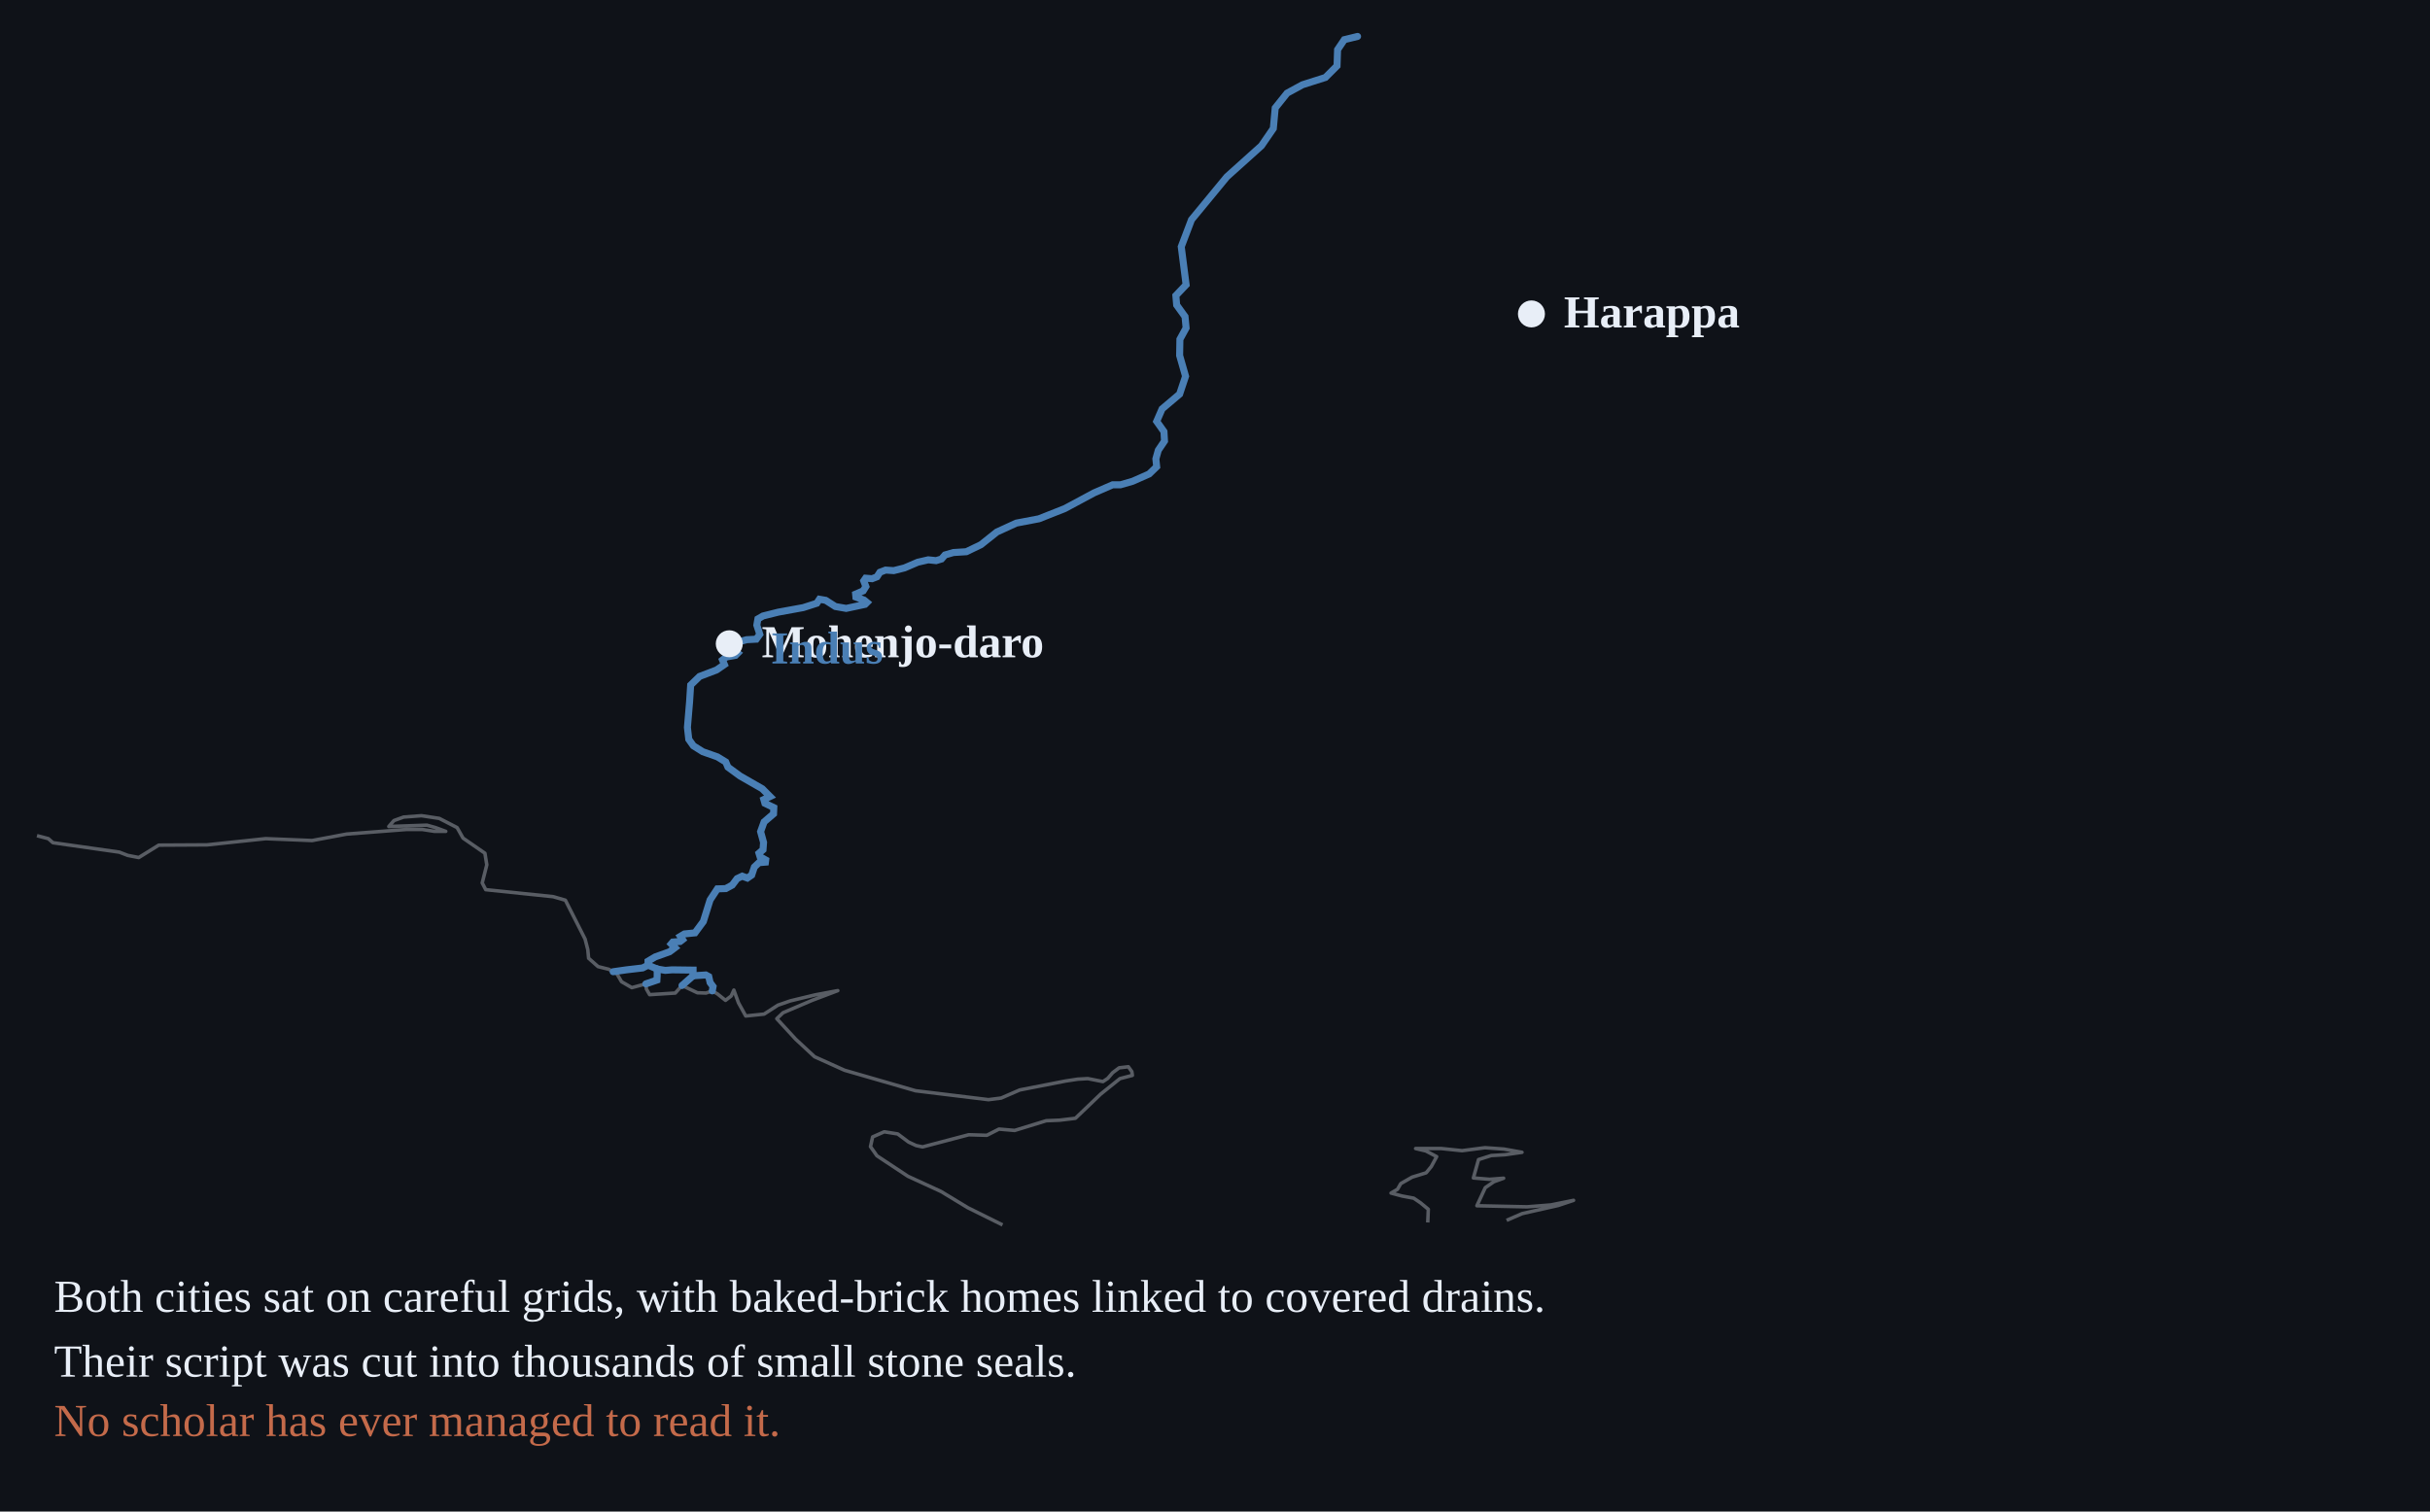
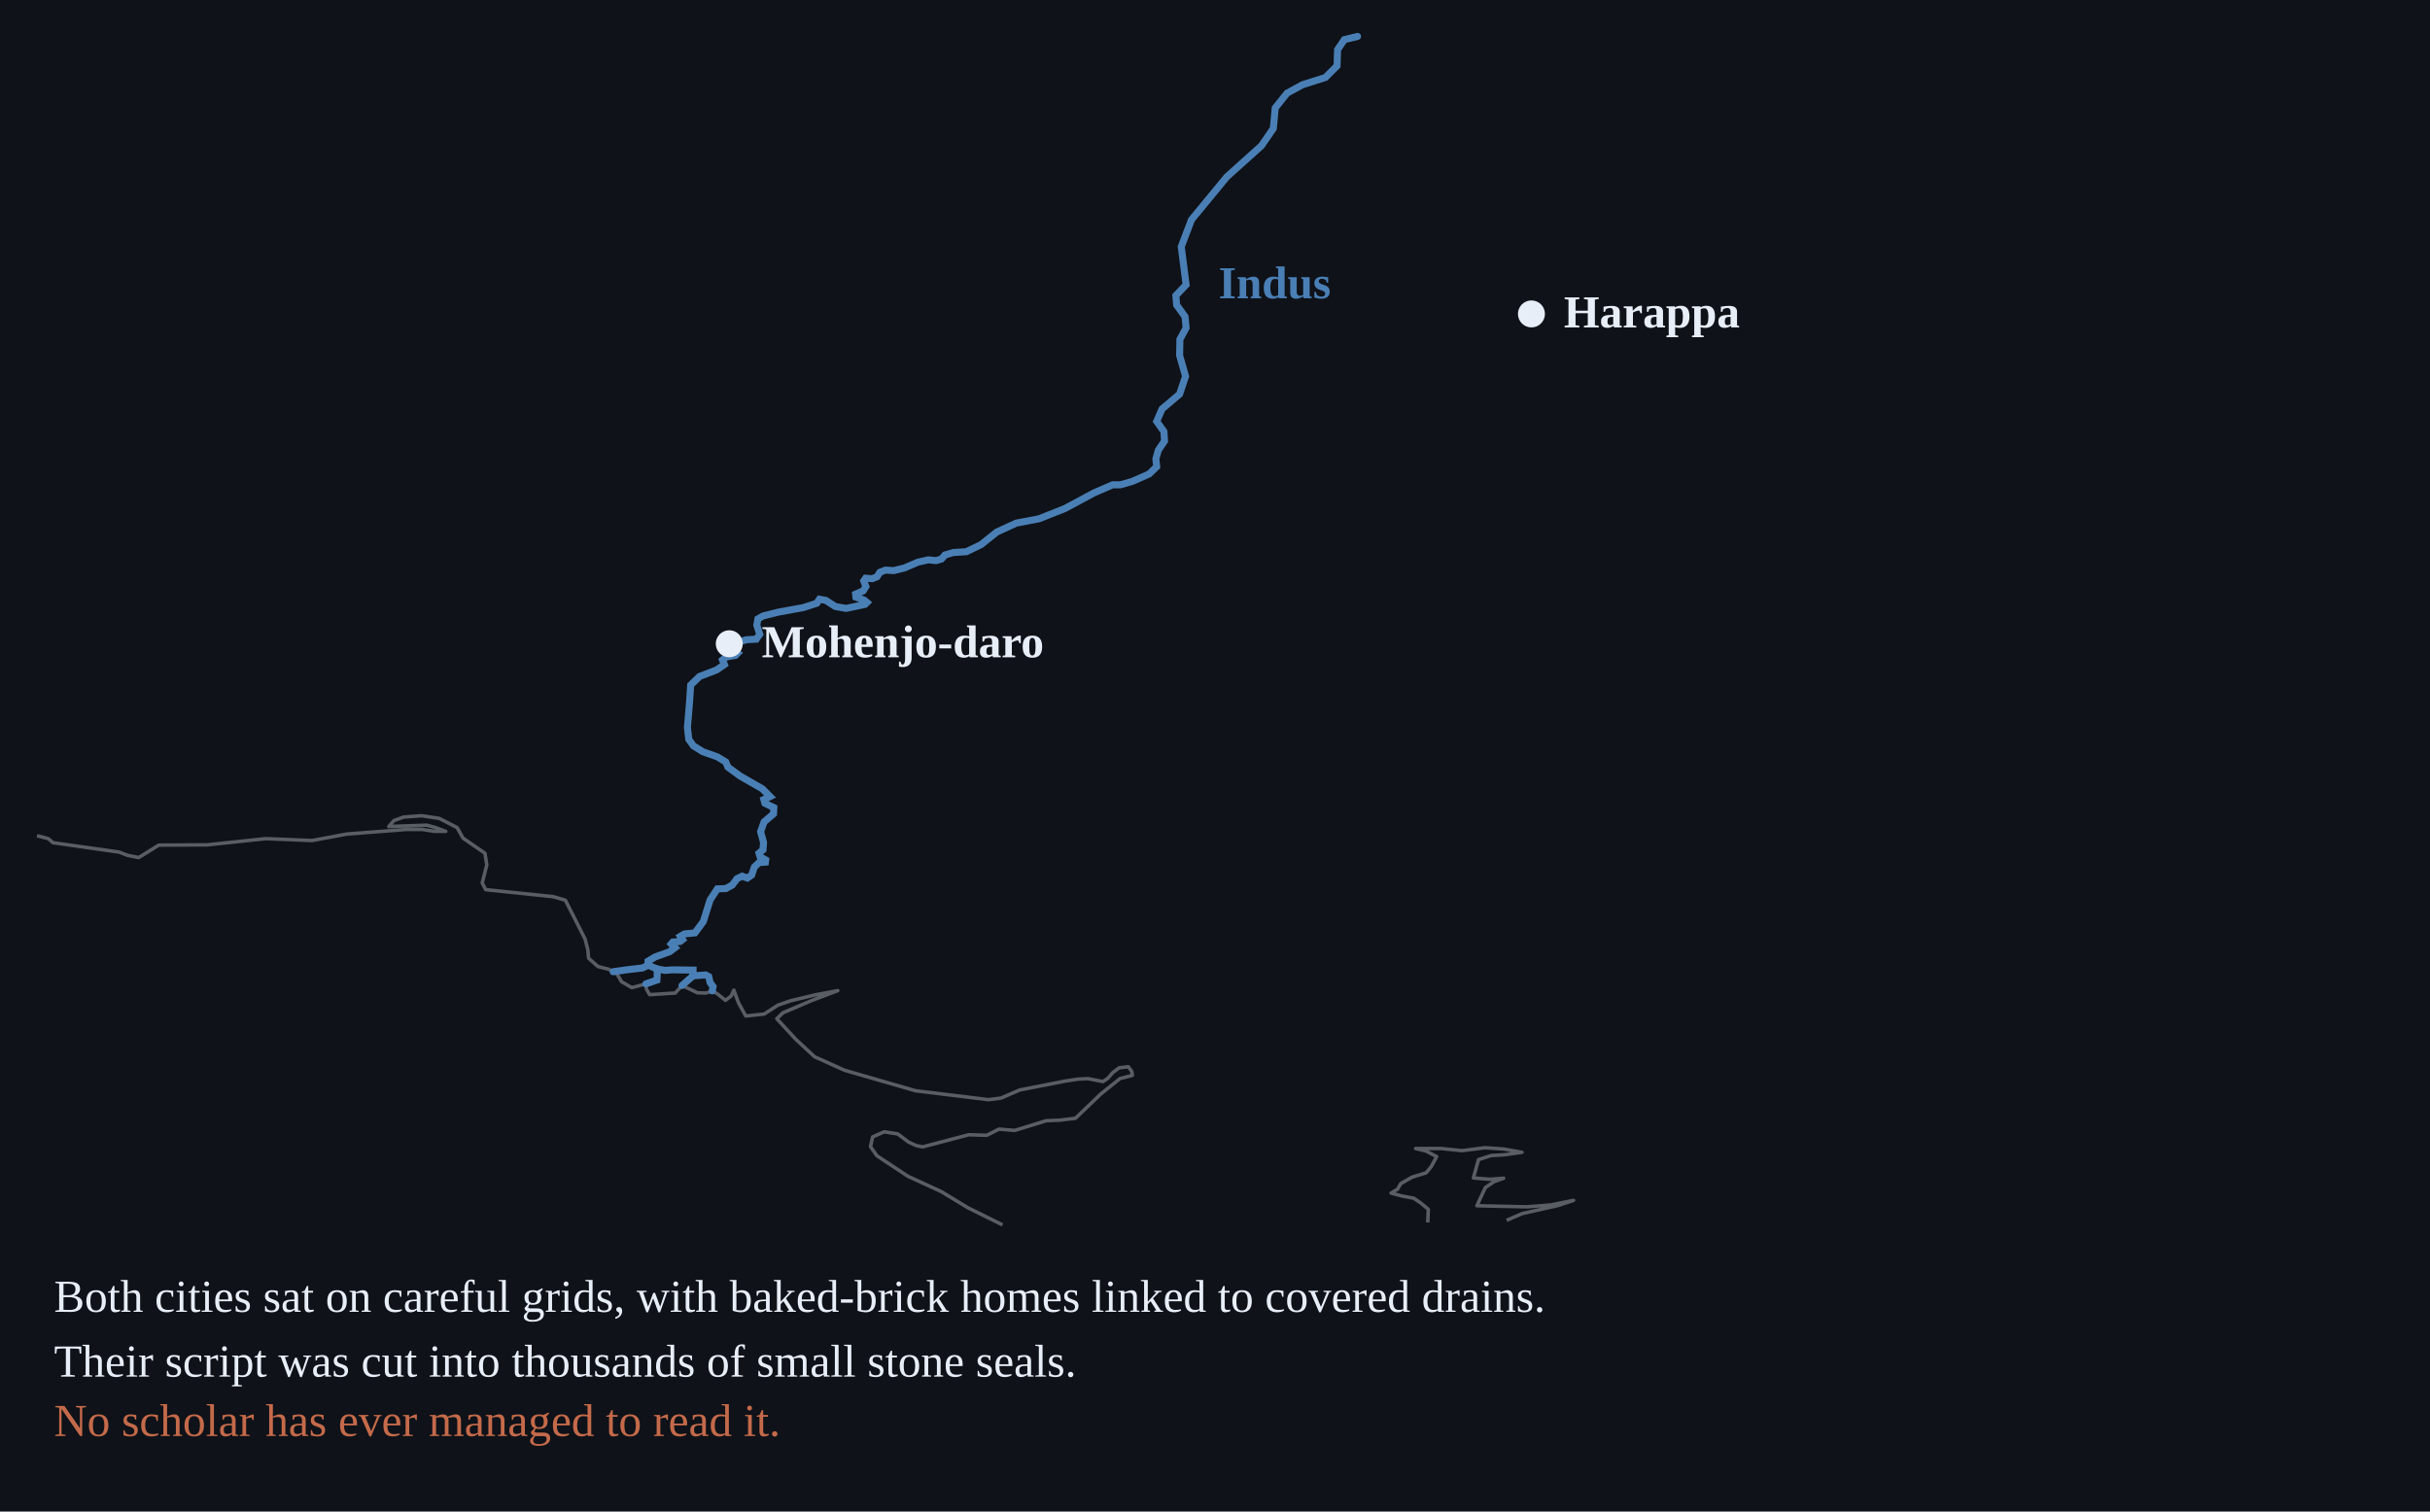
<svg xmlns="http://www.w3.org/2000/svg" width="900" height="560" viewBox="0 0 900 560" role="img">
  <rect x="0" y="0" width="900" height="560" fill="#0f1218" />
  <g stroke="rgba(232,238,247,0.34)" stroke-width="1.3" fill="none" stroke-linejoin="round">
    <path d="M 13.7,309.6 L 17.9,310.7 L 19.6,312.2 L 44.2,315.7 L 47.3,316.9 L 51.4,317.7 L 58.8,313.1 L 76.7,313.0 L 98.4,310.7 L 115.6,311.4 L 128.4,309.0 L 150.5,307.3 L 156.4,307.3 L 161.0,308.0 L 165.1,308.0 L 161.3,306.6 L 158.1,305.7 L 144.0,306.2 L 145.9,304.0 L 149.5,302.7 L 156.1,302.2 L 162.7,303.2 L 169.3,306.6 L 171.5,310.5 L 179.6,316.1 L 180.3,320.4 L 178.6,327.1 L 179.9,329.6 L 204.9,332.2 L 209.4,333.5 L 216.7,347.9 L 217.7,351.8 L 218.0,355.0 L 221.5,358.1 L 225.5,359.1 L 227.1,360.0 L 228.5,360.8 L 230.2,363.7 L 234.0,365.9 L 239.2,364.5 L 239.4,366.4 L 240.6,368.5 L 250.1,367.9 L 252.6,365.1 L 258.3,367.8 L 261.5,367.9 L 263.8,367.1 L 265.7,368.2 L 268.7,370.6 L 270.8,369.0 L 271.8,366.8 L 273.5,371.5 L 276.2,376.4 L 283.0,375.7 L 288.1,372.4 L 292.7,370.8 L 301.8,368.6 L 310.3,367.0 L 300.8,370.6 L 290.0,375.2 L 287.7,377.4 L 294.7,385.0 L 301.7,391.5 L 312.8,396.5 L 339.1,404.1 L 366.1,407.4 L 370.8,406.8 L 377.7,403.8 L 394.6,400.5 L 399.2,399.8 L 402.9,399.6 L 408.5,400.7 L 410.3,399.5 L 412.1,397.4 L 414.5,395.6 L 417.9,395.2 L 419.2,397.0 L 419.4,398.4 L 414.8,399.6 L 407.7,405.3 L 398.3,414.3 L 392.4,415.0 L 387.5,415.2 L 375.8,418.8 L 370.0,418.3 L 365.5,420.6 L 358.8,420.4 L 341.7,424.9 L 339.3,424.4 L 336.5,423.1 L 332.5,420.1 L 327.5,419.3 L 323.2,421.2 L 322.4,424.8 L 324.8,428.2 L 336.3,435.8 L 348.5,441.4 L 358.4,447.4 L 371.3,453.8" />
    <path d="M 528.8,452.9 L 529.0,448.0 L 526.1,445.6 L 523.6,443.9 L 519.3,443.1 L 515.2,442.0 L 517.6,440.6 L 518.8,438.5 L 523.0,436.1 L 528.2,434.5 L 530.1,432.2 L 532.1,428.5 L 528.1,426.4 L 524.3,425.5 L 533.8,425.5 L 541.5,426.3 L 550.0,425.2 L 557.0,425.7 L 563.7,426.9 L 557.4,427.8 L 552.3,428.1 L 547.6,429.6 L 545.7,436.4 L 551.7,436.9 L 556.9,436.5 L 553.3,437.8 L 550.1,440.0 L 547.0,446.7 L 565.6,447.1 L 574.4,446.4 L 582.8,444.7 L 577.1,446.6 L 563.8,449.6 L 558.0,452.1" />
  </g>
  <g stroke="#4a7fb5" stroke-width="2.6" fill="none" stroke-linecap="round">
    <path d="M 252.6,365.1 L 256.7,361.5" />
    <path d="M 239.2,364.5 L 243.3,363.1 L 243.4,361.5 L 243.4,359.0" />
    <path d="M 256.7,361.5 L 261.4,361.2 L 262.5,361.8 L 263.0,364.0 L 264.1,365.5 L 263.8,367.1" />
    <path d="M 256.7,361.5 L 256.7,359.4 L 248.9,359.3 L 246.4,359.5 L 243.4,359.0" />
    <path d="M 243.4,359.0 L 240.1,357.6" />
    <path d="M 502.8,13.5 L 497.9,14.7 L 495.4,18.4 L 495.2,24.4 L 490.9,28.7 L 482.4,31.4 L 476.7,34.5 L 472.3,40.0 L 471.6,47.6 L 467.2,54.0 L 454.4,65.5 L 441.3,81.4 L 437.5,91.4 L 439.3,105.5 L 435.5,109.5 L 435.8,113.0 L 438.9,117.3 L 439.3,121.5 L 437.0,125.7 L 436.9,131.7 L 439.1,139.4 L 436.9,146.0 L 430.4,151.5 L 428.4,156.1 L 431.1,159.9 L 431.3,163.4 L 429.0,166.8 L 428.1,170.0 L 428.4,172.9 L 425.6,175.6 L 419.5,178.3 L 415.0,179.6 L 412.1,179.6 L 405.2,182.6 L 394.4,188.4 L 384.8,192.2 L 376.4,193.8 L 369.2,197.1 L 363.3,201.8 L 357.9,204.4 L 353.1,204.7 L 350.0,205.6 L 348.7,207.1 L 346.7,207.7 L 343.8,207.4 L 339.9,208.3 L 335.0,210.4 L 331.0,211.4 L 328.0,211.2 L 325.9,212.0 L 324.8,213.7 L 323.0,214.4 L 320.6,214.2 L 319.9,215.2 L 320.7,217.3 L 319.7,218.9 L 316.9,220.1 L 317.0,221.2 L 320.0,222.3 L 321.1,223.2 L 320.4,223.9 L 313.4,225.4 L 309.4,224.7 L 305.8,222.4 L 303.5,222.0 L 302.5,223.5 L 297.5,225.1 L 288.2,226.8 L 282.6,228.2 L 280.7,229.3 L 280.3,231.6 L 281.4,235.0 L 280.1,236.8 L 276.5,237.0 L 273.6,237.8 L 271.6,239.4 L 271.5,240.8 L 273.2,242.0 L 272.4,242.8 L 269.0,243.4 L 267.6,244.5 L 268.3,246.2 L 265.4,248.2 L 259.1,250.6 L 255.8,253.8 L 255.4,260.0 L 254.6,269.5 L 255.1,273.9 L 256.8,276.3 L 260.3,278.5 L 265.7,280.4 L 268.8,282.3 L 269.6,284.2 L 274.1,287.5 L 282.3,292.2 L 285.2,295.1 L 282.9,296.2 L 283.3,297.6 L 286.6,299.2 L 286.5,301.5 L 283.0,304.5 L 281.7,308.1 L 282.8,312.1 L 282.6,314.8 L 281.1,316.1 L 281.5,317.4 L 283.6,318.6 L 283.5,319.4 L 281.1,319.6 L 279.4,321.2 L 278.4,324.2 L 276.8,325.3 L 274.9,324.6 L 273.0,325.5 L 271.2,327.9 L 268.8,329.2 L 265.7,329.3 L 263.0,333.4 L 260.5,341.4 L 257.4,345.6 L 253.5,346.0 L 252.0,346.9 L 252.8,348.1 L 251.9,348.8 L 249.2,349.0 L 248.6,349.7 L 250.0,351.1 L 248.0,352.6 L 242.7,354.5 L 240.0,356.1 L 240.0,357.6 L 238.0,358.6 L 232.0,359.3 L 227.1,360.0" />
  </g>
  <circle cx="567.2" cy="116.3" r="5" fill="#e8eef7" />
  <circle cx="270.1" cy="238.5" r="5" fill="#e8eef7" />
  <text x="579.2" y="121.3" font-size="17" fill="#e8eef7" font-weight="600">Harappa</text>
  <text x="282.1" y="243.5" font-size="17" fill="#e8eef7" font-weight="600">Mohenjo-daro</text>
-   <text x="285.5" y="245.8" font-size="17" fill="#4a7fb5" font-weight="600">Indus</text>
+   <text x="451.3" y="110.5" font-size="17" fill="#4a7fb5" font-weight="600">Indus</text>
  <text x="20.0" y="486.0" font-size="17" fill="#e8eef7">Both cities sat on careful grids, with baked-brick homes linked to covered drains.</text>
  <text x="20.0" y="510.0" font-size="17" fill="#e8eef7">Their script was cut into thousands of small stone seals.</text>
  <text x="20.0" y="532.0" font-size="17" fill="#c46a4a">No scholar has ever managed to read it.</text>
</svg>
